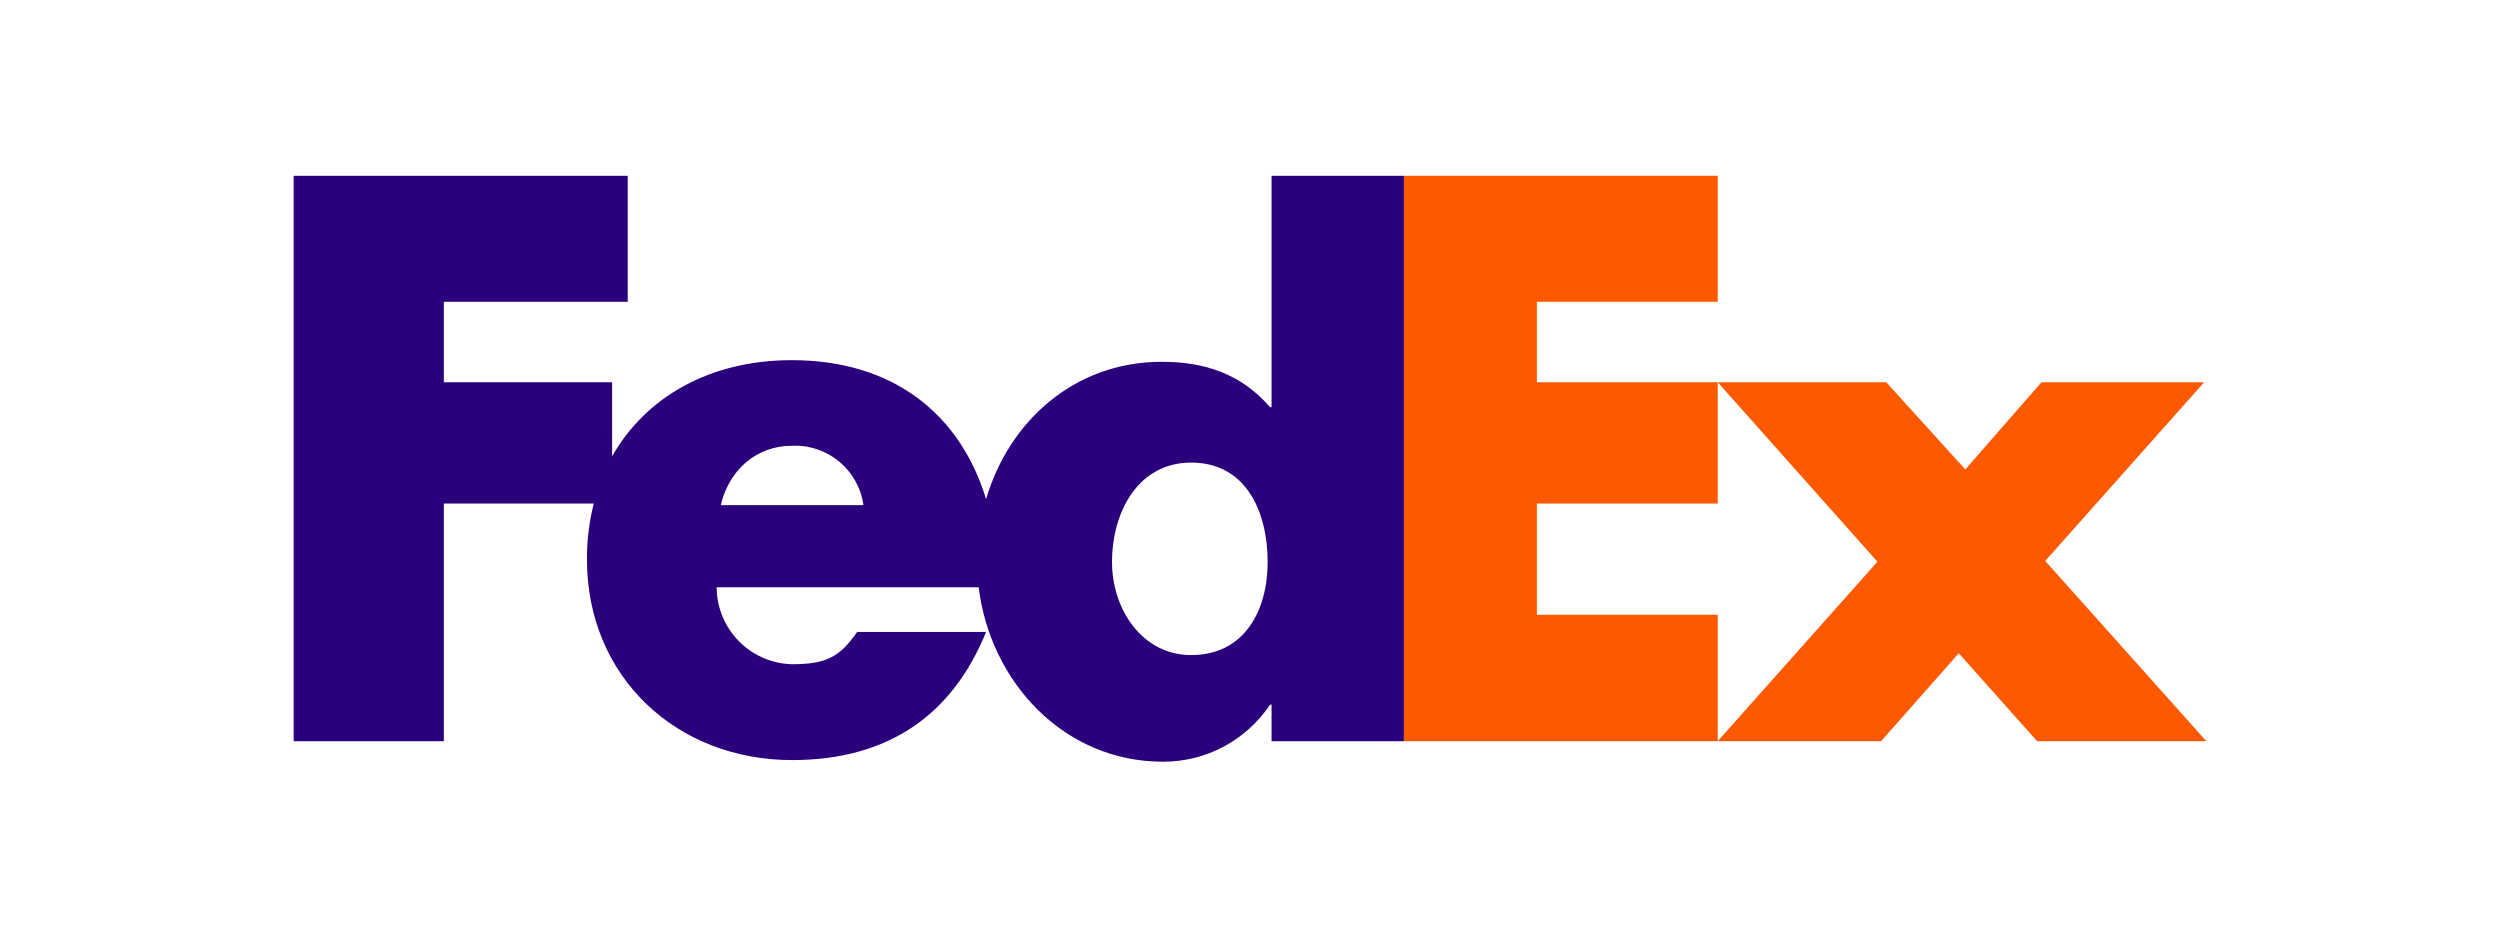
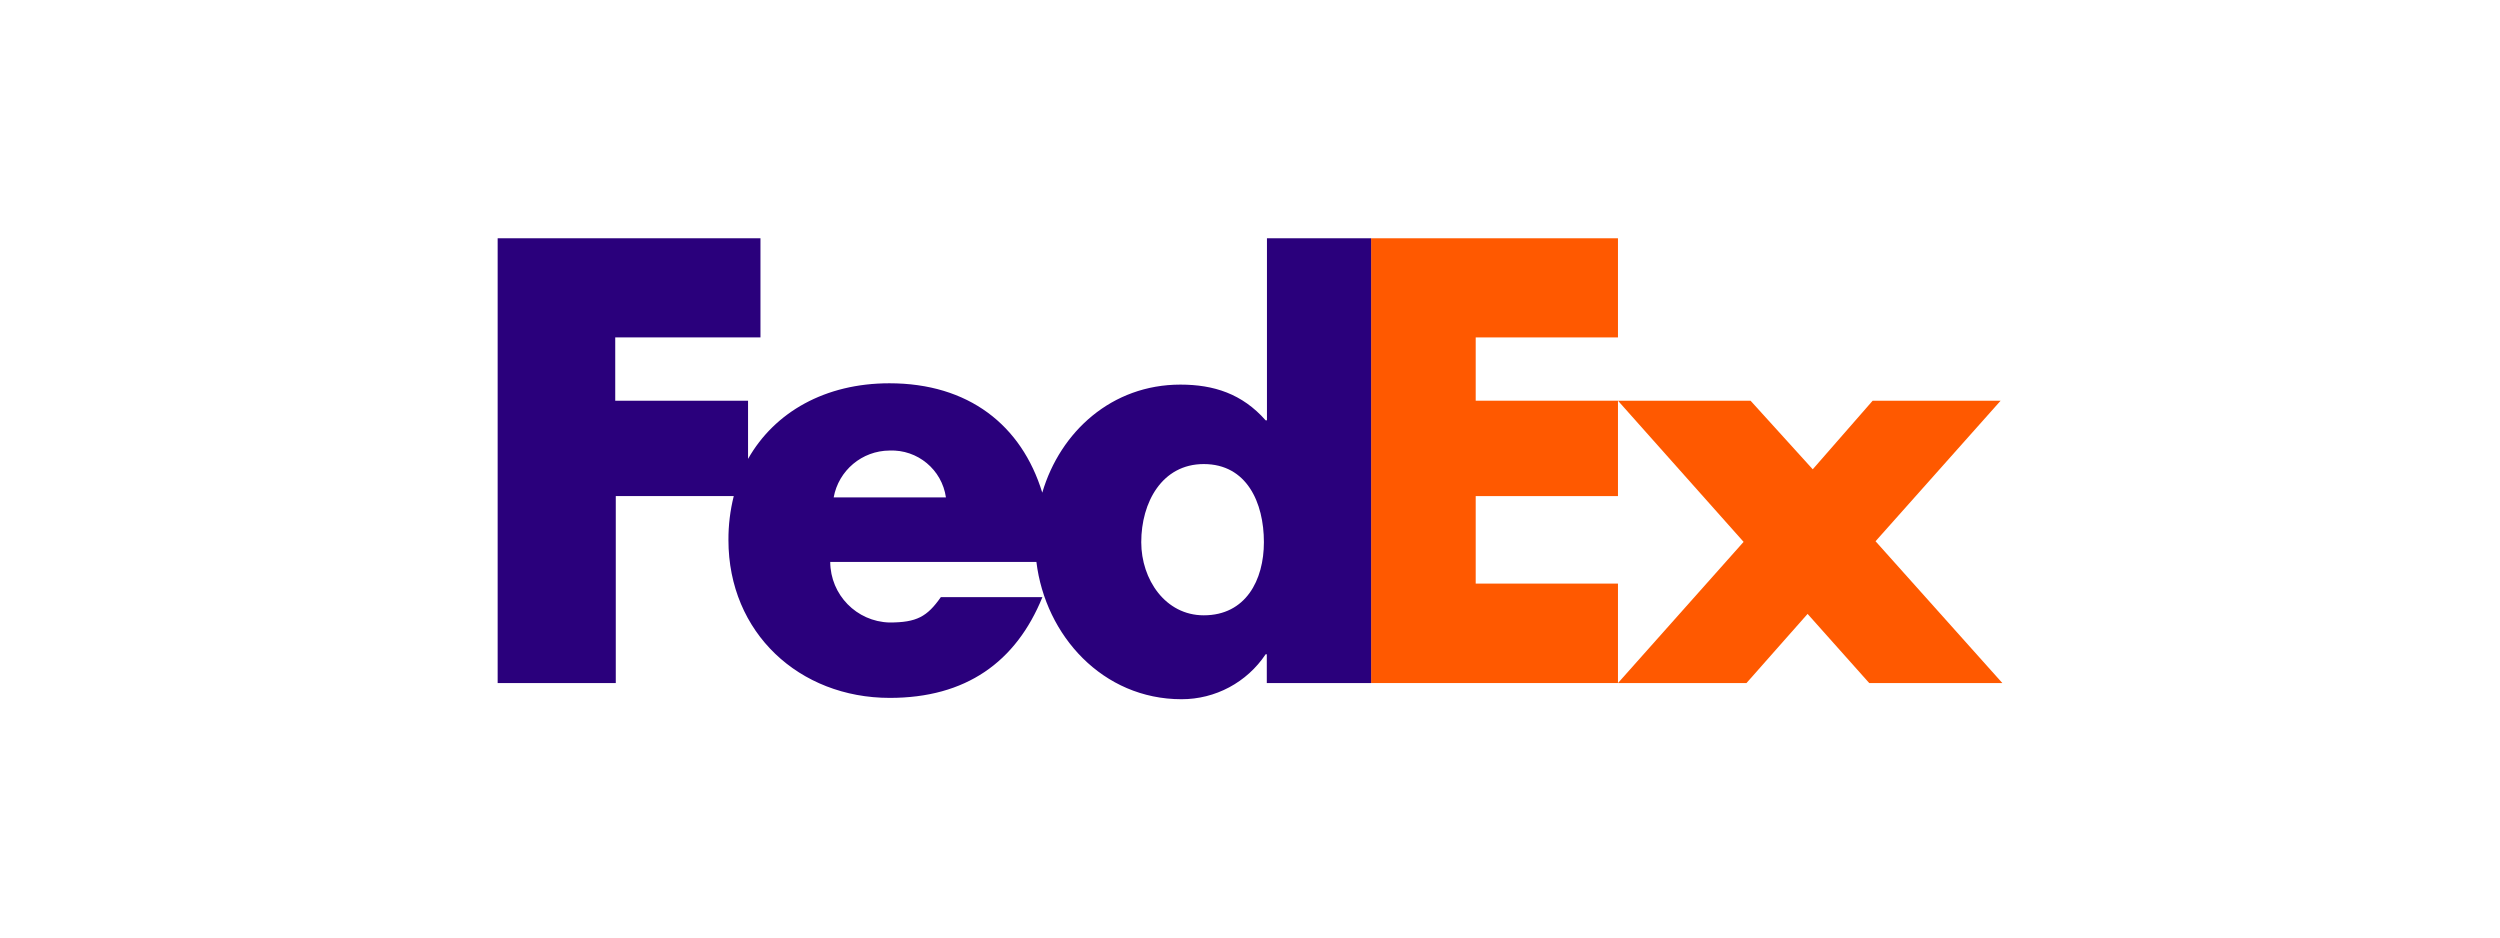
<svg xmlns="http://www.w3.org/2000/svg" viewBox="0 0 320 120">
  <defs>
    <style>.a{fill:none;}.b{fill:#ff5900;}.c{fill:#2a007c;}</style>
  </defs>
  <rect class="a" width="320" height="120" />
-   <polygon class="b" points="241.44 48.93 251.56 60.09 261.31 48.93 282.13 48.93 261.79 71.8 282.41 94.87 260.75 94.87 250.72 83.62 240.78 94.87 219.87 94.87 240.31 71.9 219.87 48.93 241.44 48.93" />
-   <polygon class="b" points="219.87 48.93 219.87 64.45 196.72 64.45 196.72 78.69 219.87 78.69 219.87 94.87 179.7 94.87 179.7 22.5 219.87 22.5 219.87 38.63 196.72 38.63 196.72 48.93 219.87 48.93" />
-   <path class="c" d="M162.76,22.5V52.12h-.19c-3.75-4.32-8.44-5.81-13.87-5.81-11.14,0-19.54,7.57-22.48,17.58-3.36-11-12-17.79-24.87-17.79-10.44,0-18.67,4.68-23,12.31V48.93H56.81V38.63H80.35V22.5H37.59V94.87H56.81V64.45H76a28.88,28.88,0,0,0-.87,7.15c0,15.1,11.53,25.69,26.25,25.69,12.37,0,20.53-5.81,24.84-16.4H109.72c-2.23,3.19-3.92,4.13-8.37,4.13a9.9,9.9,0,0,1-9.62-9.85h33.54c1.46,12,10.8,22.33,23.61,22.33a16.43,16.43,0,0,0,13.69-7.31h.19v4.68H179.7V22.5ZM92.26,64.66c1.07-4.59,4.64-7.6,9.09-7.6a8.82,8.82,0,0,1,9.17,7.6Zm60.21,19.19c-6.24,0-10.13-5.82-10.13-11.9,0-6.49,3.38-12.74,10.13-12.74,7,0,9.79,6.25,9.79,12.74C162.26,78.11,159.31,83.85,152.47,83.85Z" />
+   <polygon class="b" points="224.07 51.29 232.03 60.07 239.7 51.29 256.08 51.29 240.07 69.28 256.3 87.43 239.26 87.43 231.37 78.58 223.55 87.43 207.1 87.43 223.18 69.36 207.1 51.29 224.07 51.29" />
+   <polygon class="b" points="207.1 51.29 207.1 63.5 188.89 63.5 188.89 74.7 207.1 74.7 207.1 87.43 175.5 87.43 175.5 30.5 207.1 30.5 207.1 43.19 188.89 43.19 188.89 51.29 207.1 51.29" />
+   <path class="c" d="M162.17,30.5V53.8H162c-3-3.4-6.64-4.57-10.91-4.57-8.76,0-15.37,6-17.68,13.83-2.65-8.65-9.44-14-19.57-14-8.21,0-14.69,3.68-18.09,9.68V51.29h-17v-8.1H97.34V30.5H63.7V87.43H78.82V63.5h15.1a22.71,22.71,0,0,0-.68,5.63c0,11.87,9.07,20.2,20.65,20.2,9.73,0,16.15-4.57,19.54-12.9h-13c-1.76,2.51-3.09,3.25-6.59,3.25a7.79,7.79,0,0,1-7.57-7.75h26.39c1.15,9.44,8.5,17.57,18.57,17.57A12.91,12.91,0,0,0,162,83.75h.15v3.68H175.5V30.5ZM106.71,63.67a7.31,7.31,0,0,1,7.15-6,7,7,0,0,1,7.22,6Zm47.37,15.09c-4.91,0-8-4.58-8-9.36,0-5.1,2.66-10,8-10,5.5,0,7.7,4.92,7.7,10C161.78,74.25,159.46,78.76,154.08,78.76Z" />
</svg>
